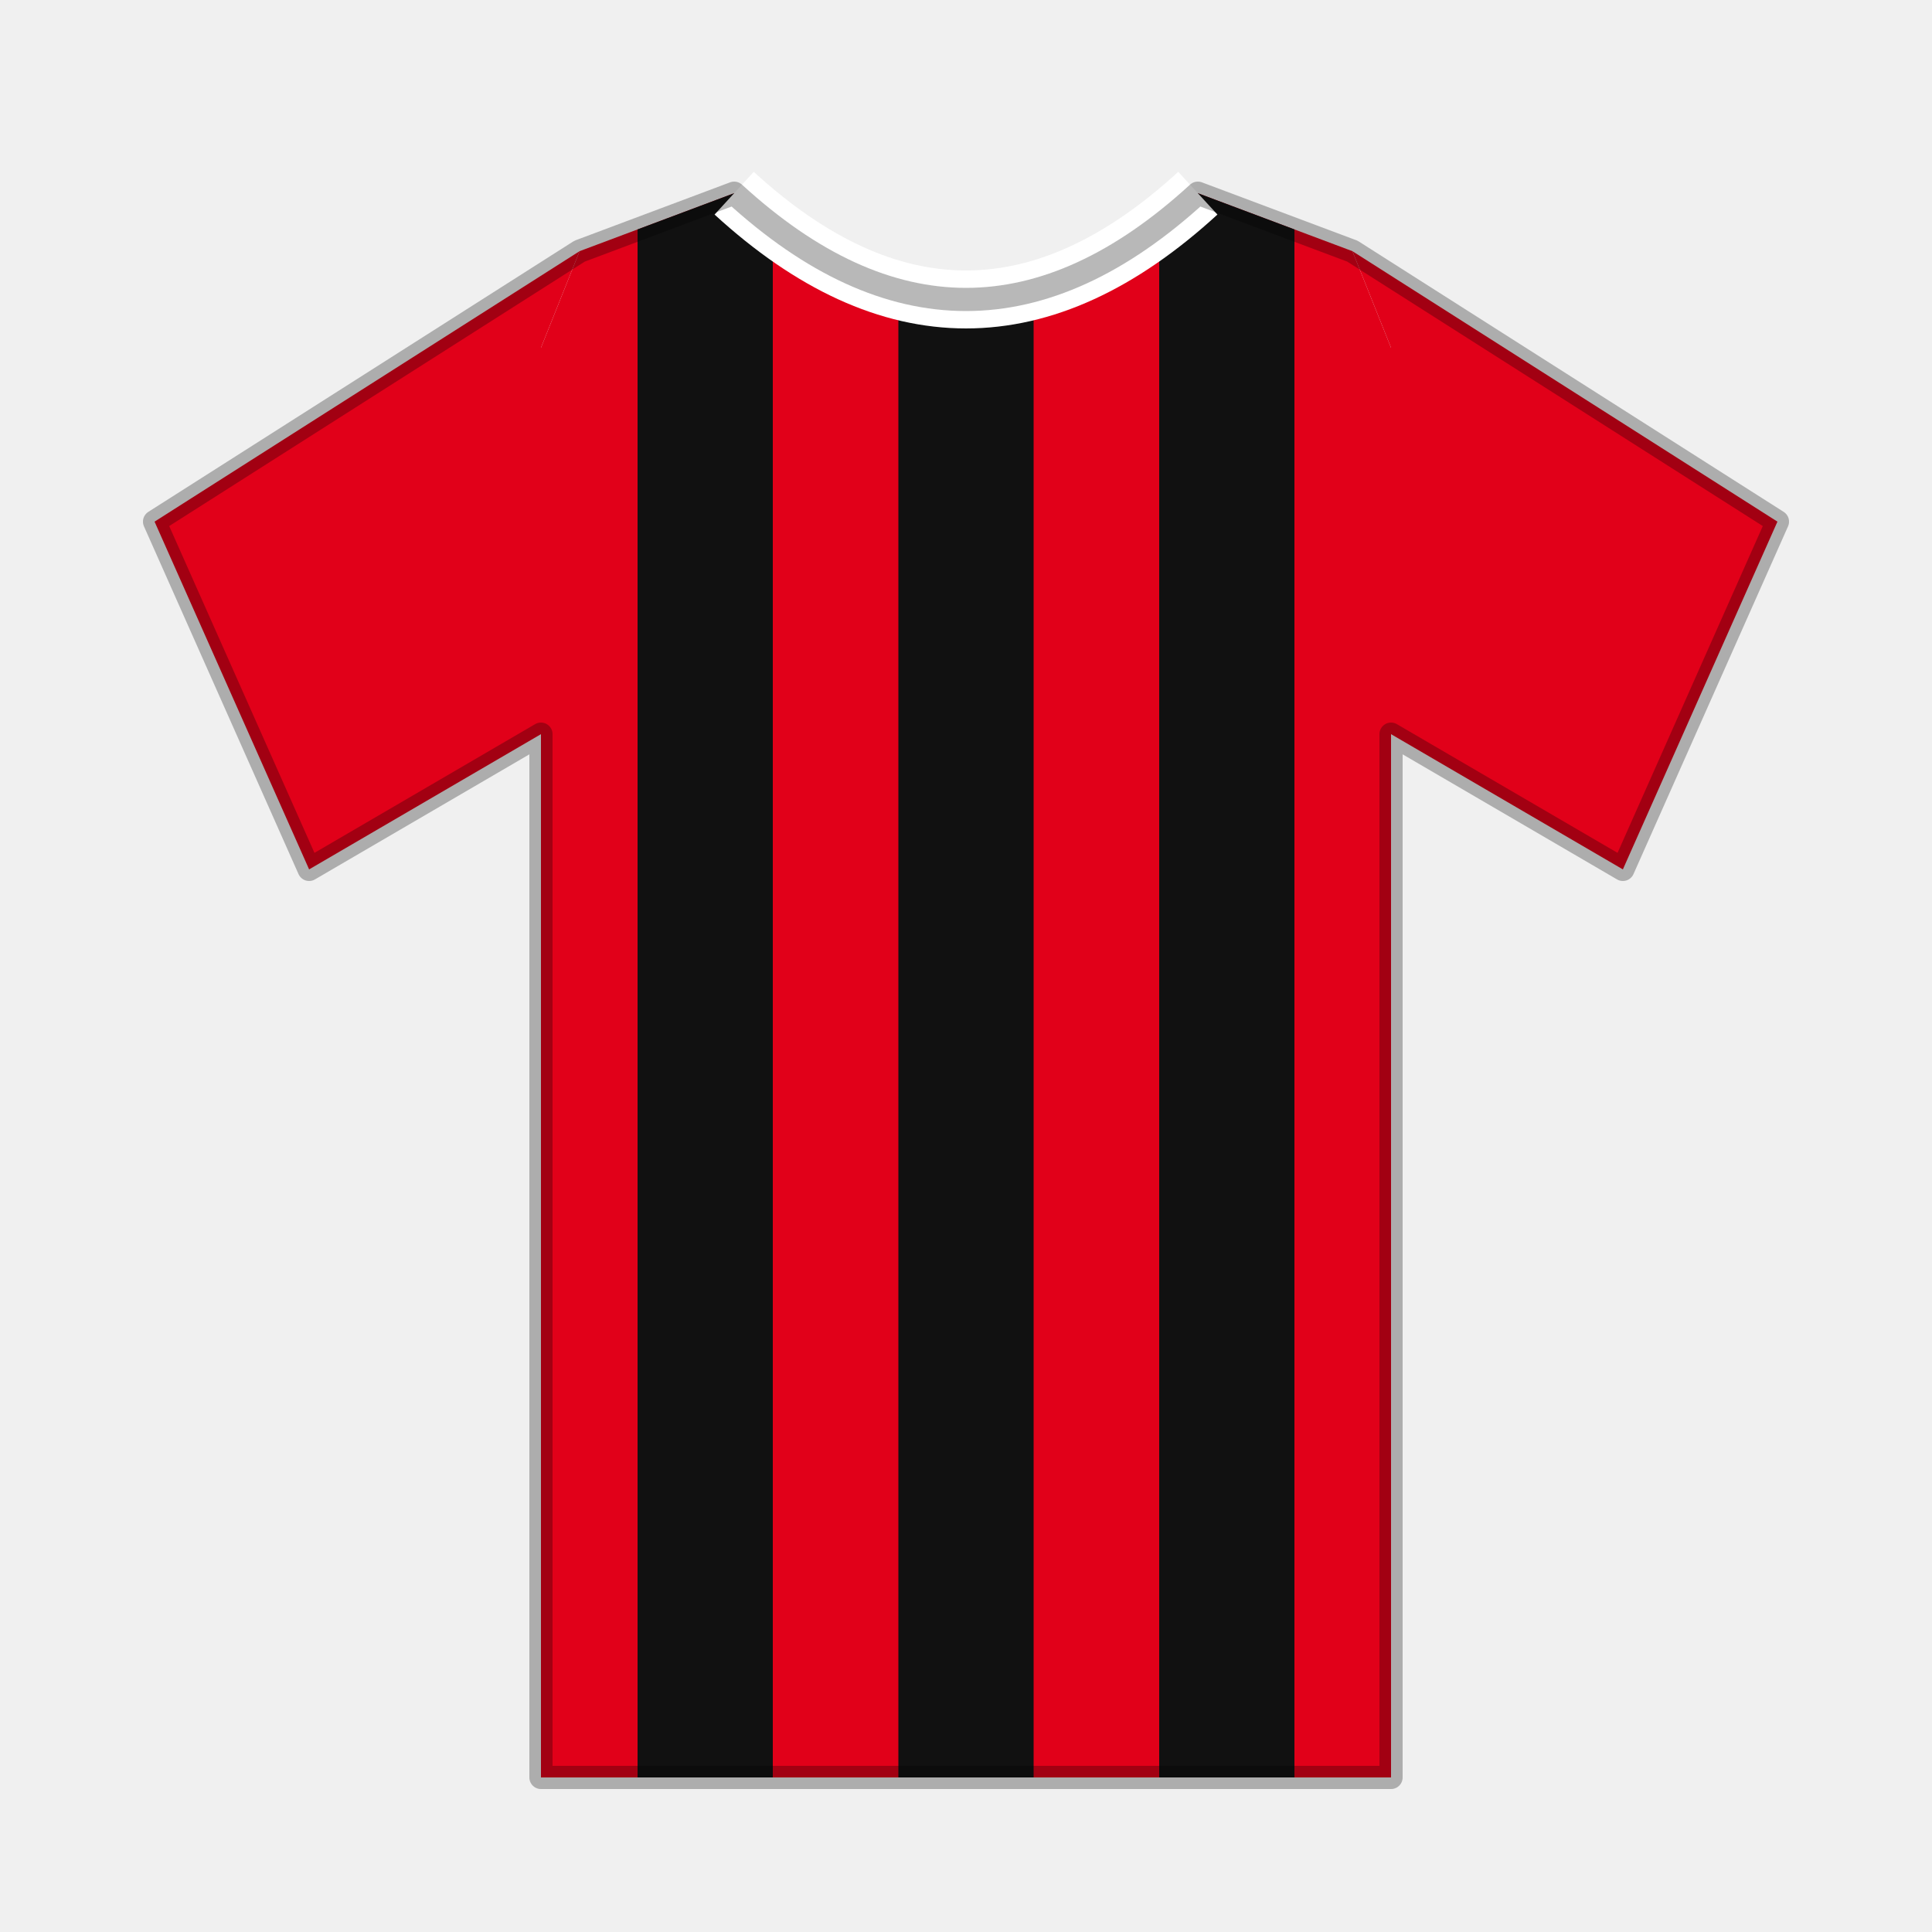
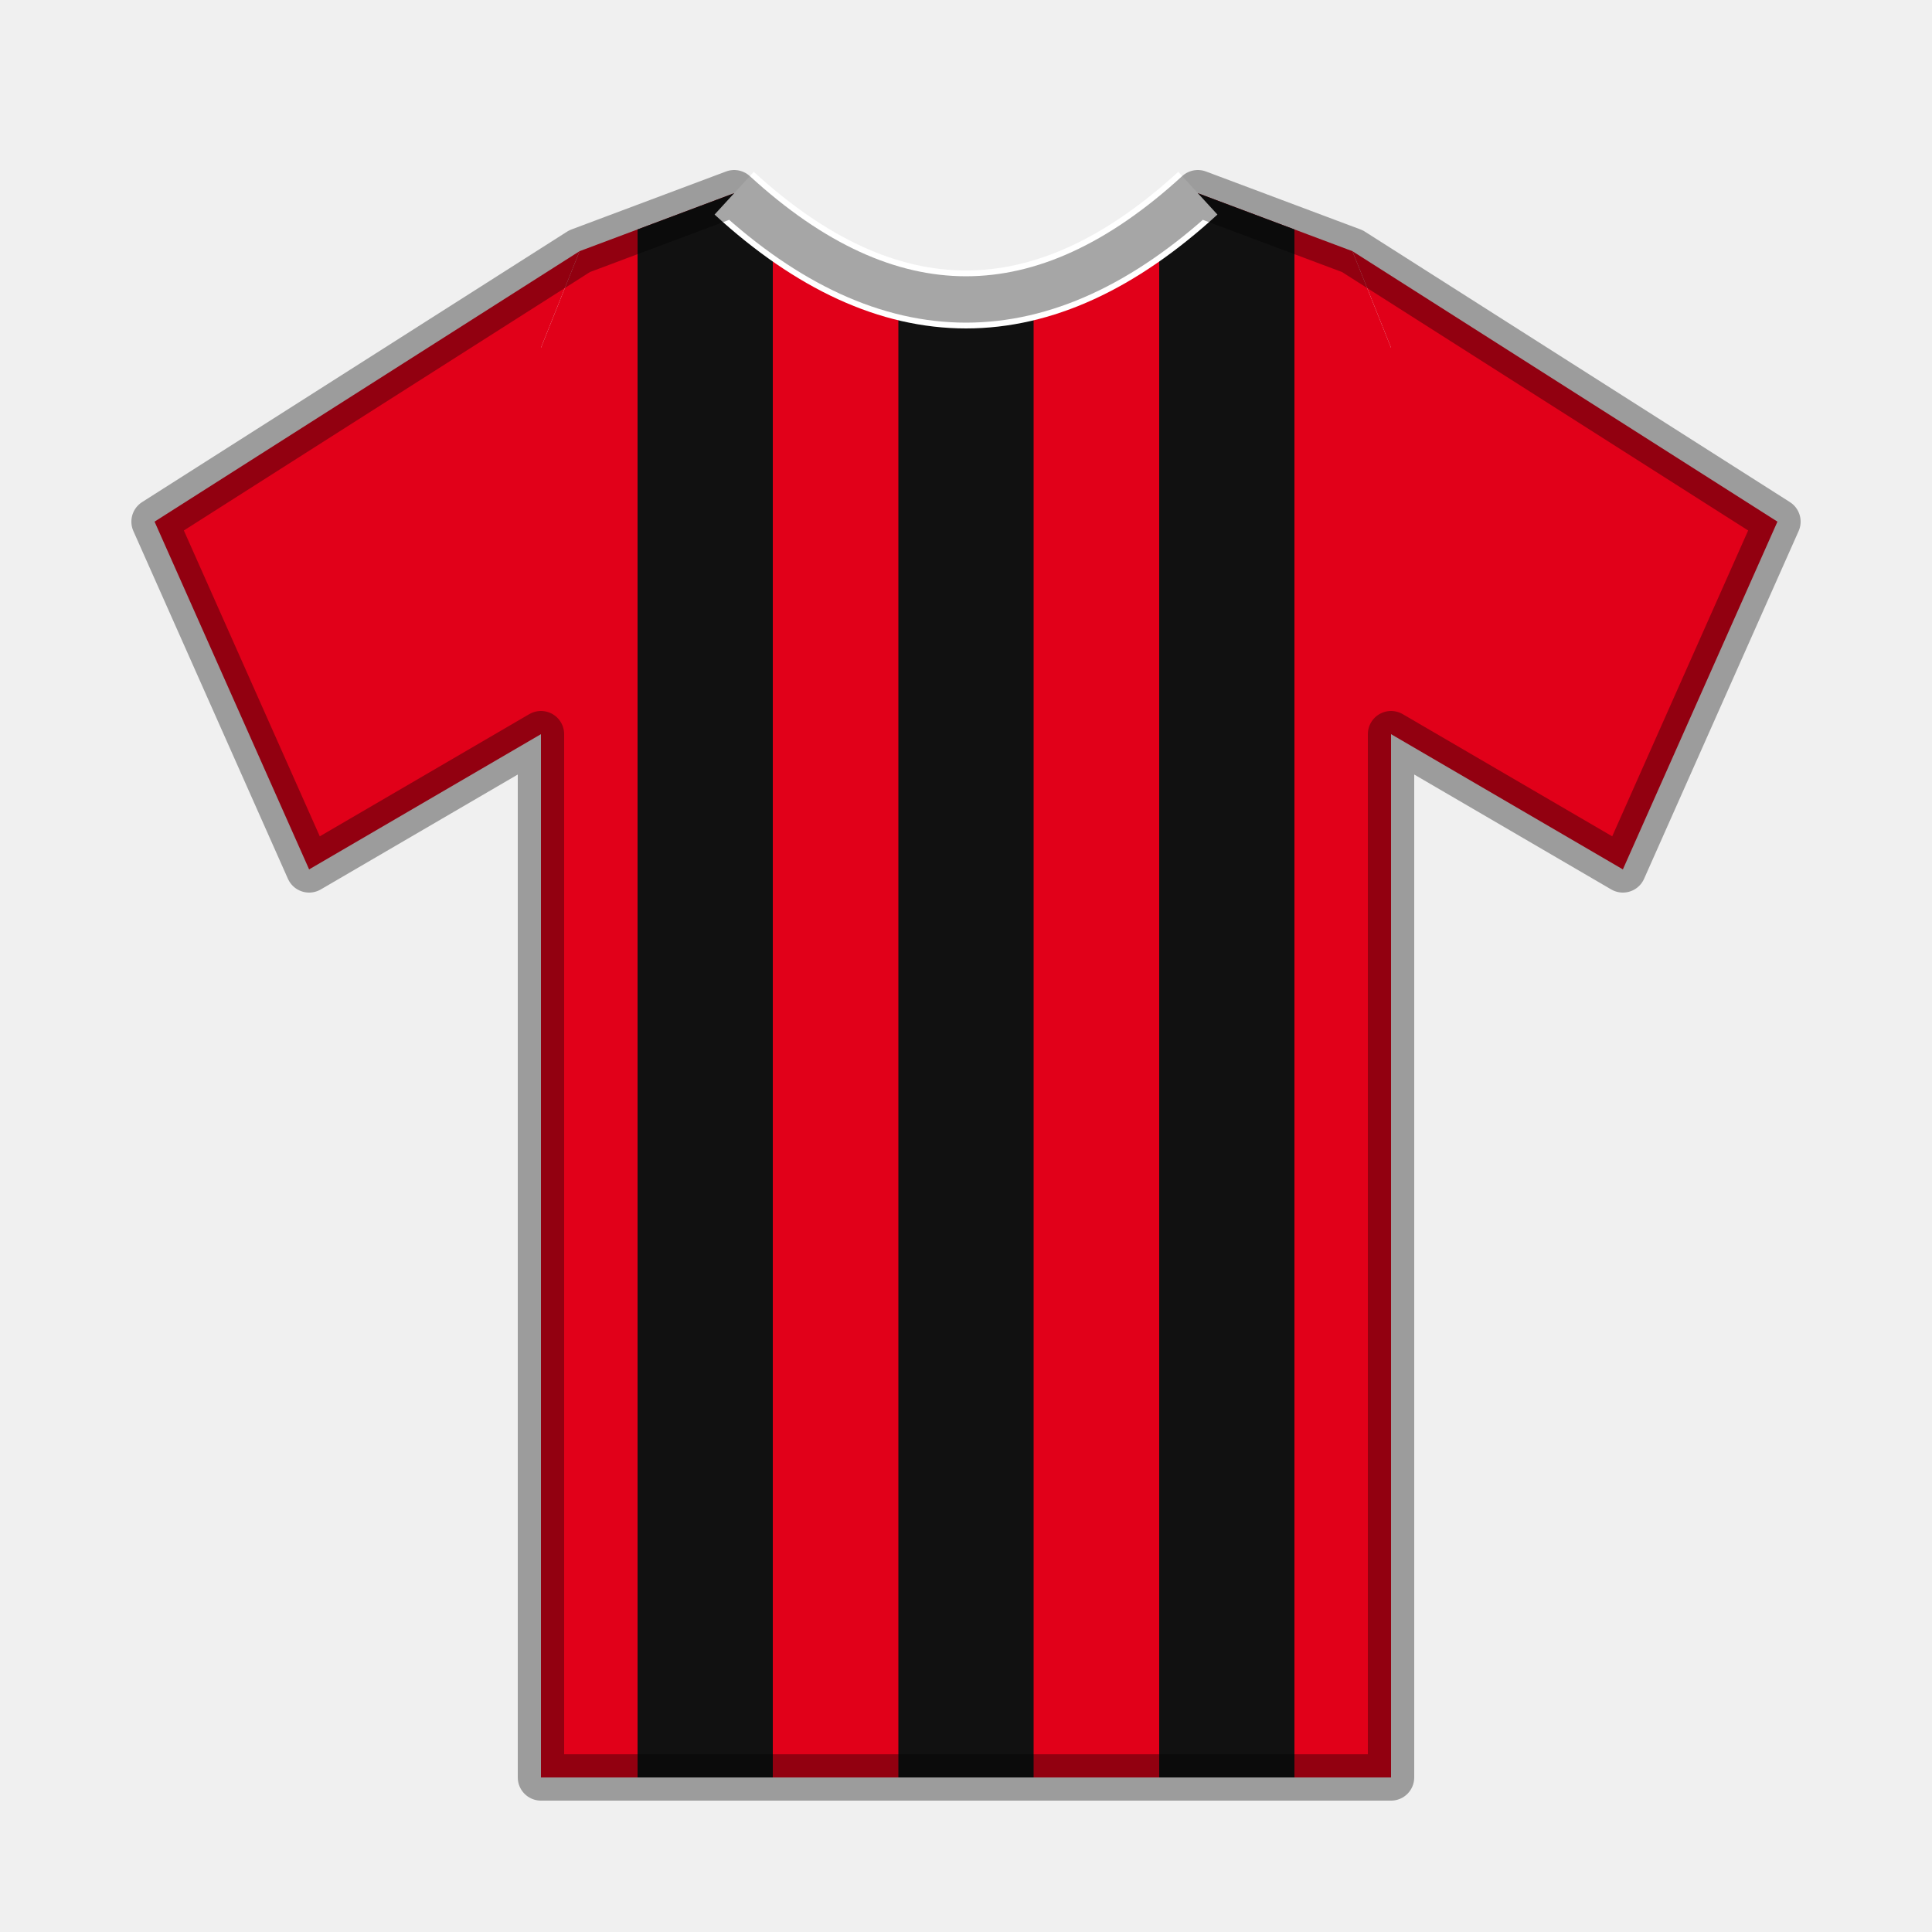
<svg xmlns="http://www.w3.org/2000/svg" viewBox="0 0 100 100" role="img" aria-hidden="true">
  <defs>
    <clipPath id="c">
      <path d="M38 10 L30 13 L28 18 L28 92 L72 92 L72 18 L70 13 L62 10 Q50 21 38 10 Z" />
    </clipPath>
  </defs>
  <path d="M38 10 L30 13 L28 18 L28 92 L72 92 L72 18 L70 13 L62 10 Q50 21 38 10 Z" fill="#e10019" />
  <g clip-path="url(#c)" fill="#111111">
    <rect x="33" y="0" width="7" height="100" />
    <rect x="46.5" y="0" width="7" height="100" />
    <rect x="60" y="0" width="7" height="100" />
  </g>
  <path d="M30 13 L8 27 L16 45 L28 38 L28 18 Z" fill="#e10019" />
  <path d="M70 13 L92 27 L84 45 L72 38 L72 18 Z" fill="#e10019" />
  <path d="M38 10 Q50 21 62 10" fill="none" stroke="#ffffff" stroke-width="3" />
-   <path d="M38 10 L30 13 L8 27 L16 45 L28 38 L28 92 L72 92 L72 38 L84 45 L92 27 L70 13 L62 10 Q50 21 38 10 Z" fill="none" stroke="rgba(0,0,0,.28)" stroke-width="1.2" stroke-linejoin="round" />
+   <path d="M38 10 L30 13 L8 27 L16 45 L28 38 L28 92 L72 92 L72 38 L84 45 L92 27 L70 13 L62 10 Q50 21 38 10 Z" fill="none" stroke="rgba(0,0,0,.35)" stroke-width="2.4" stroke-linejoin="round" />
</svg>
